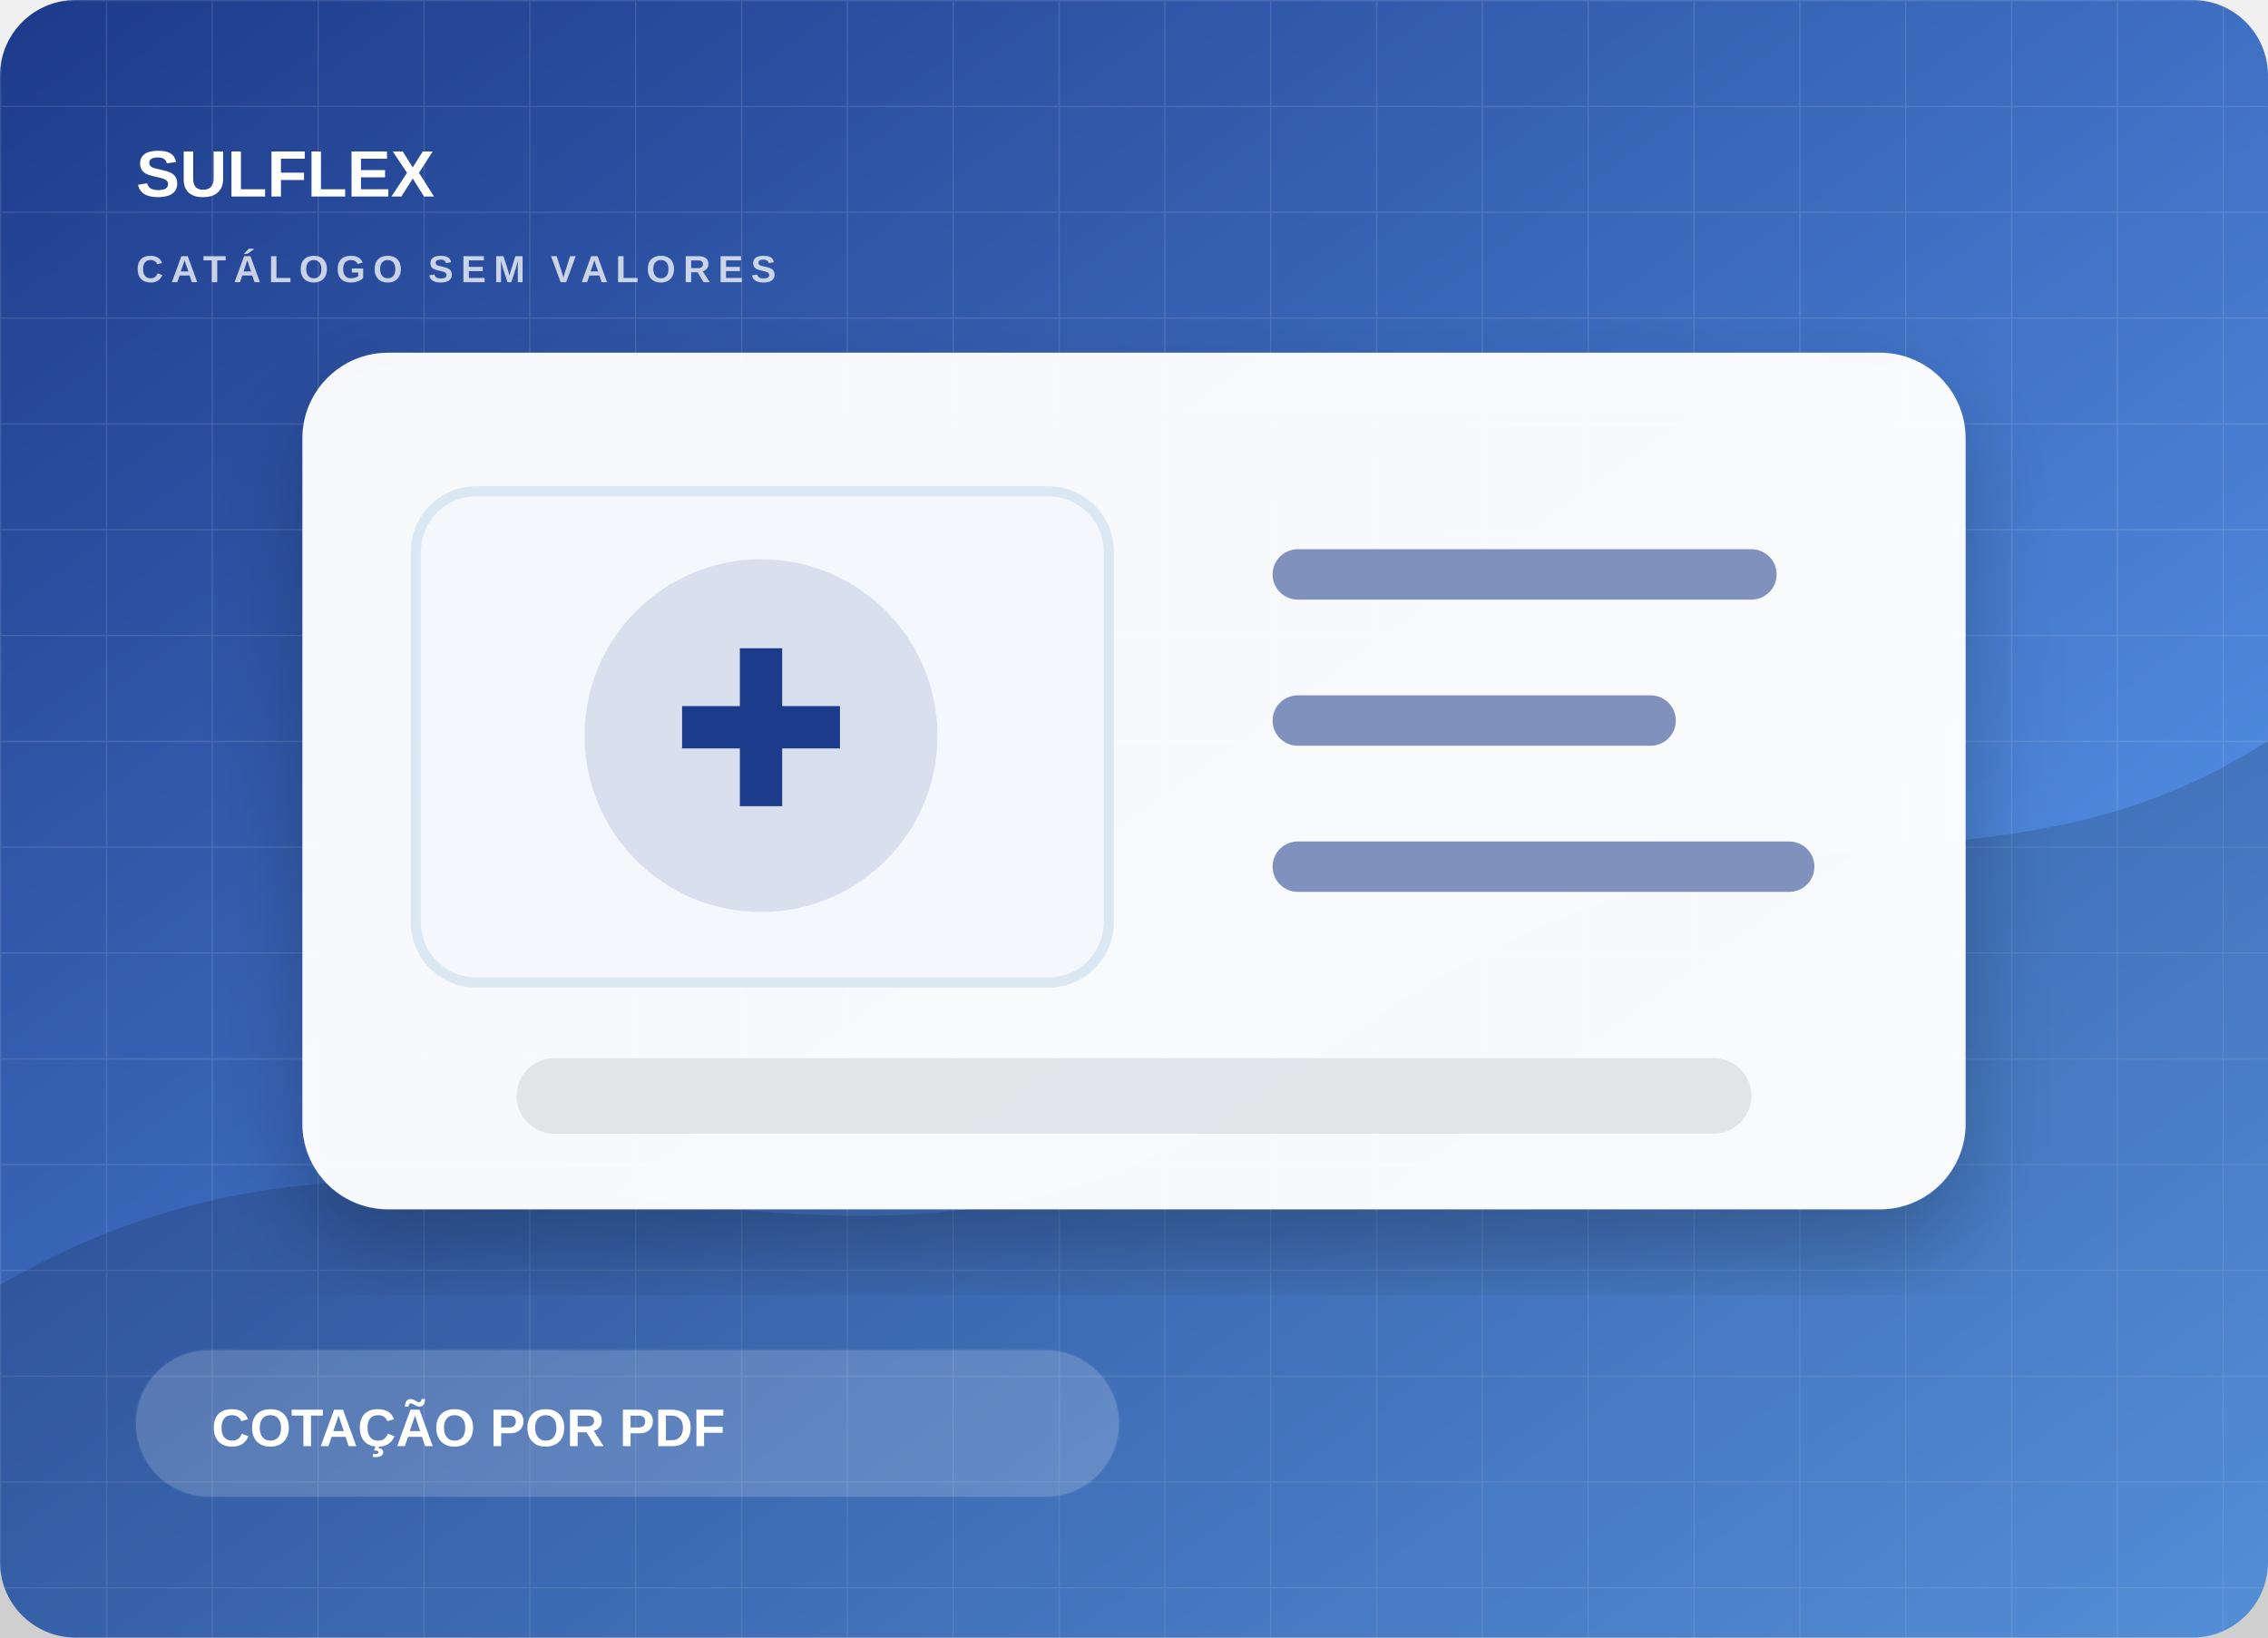
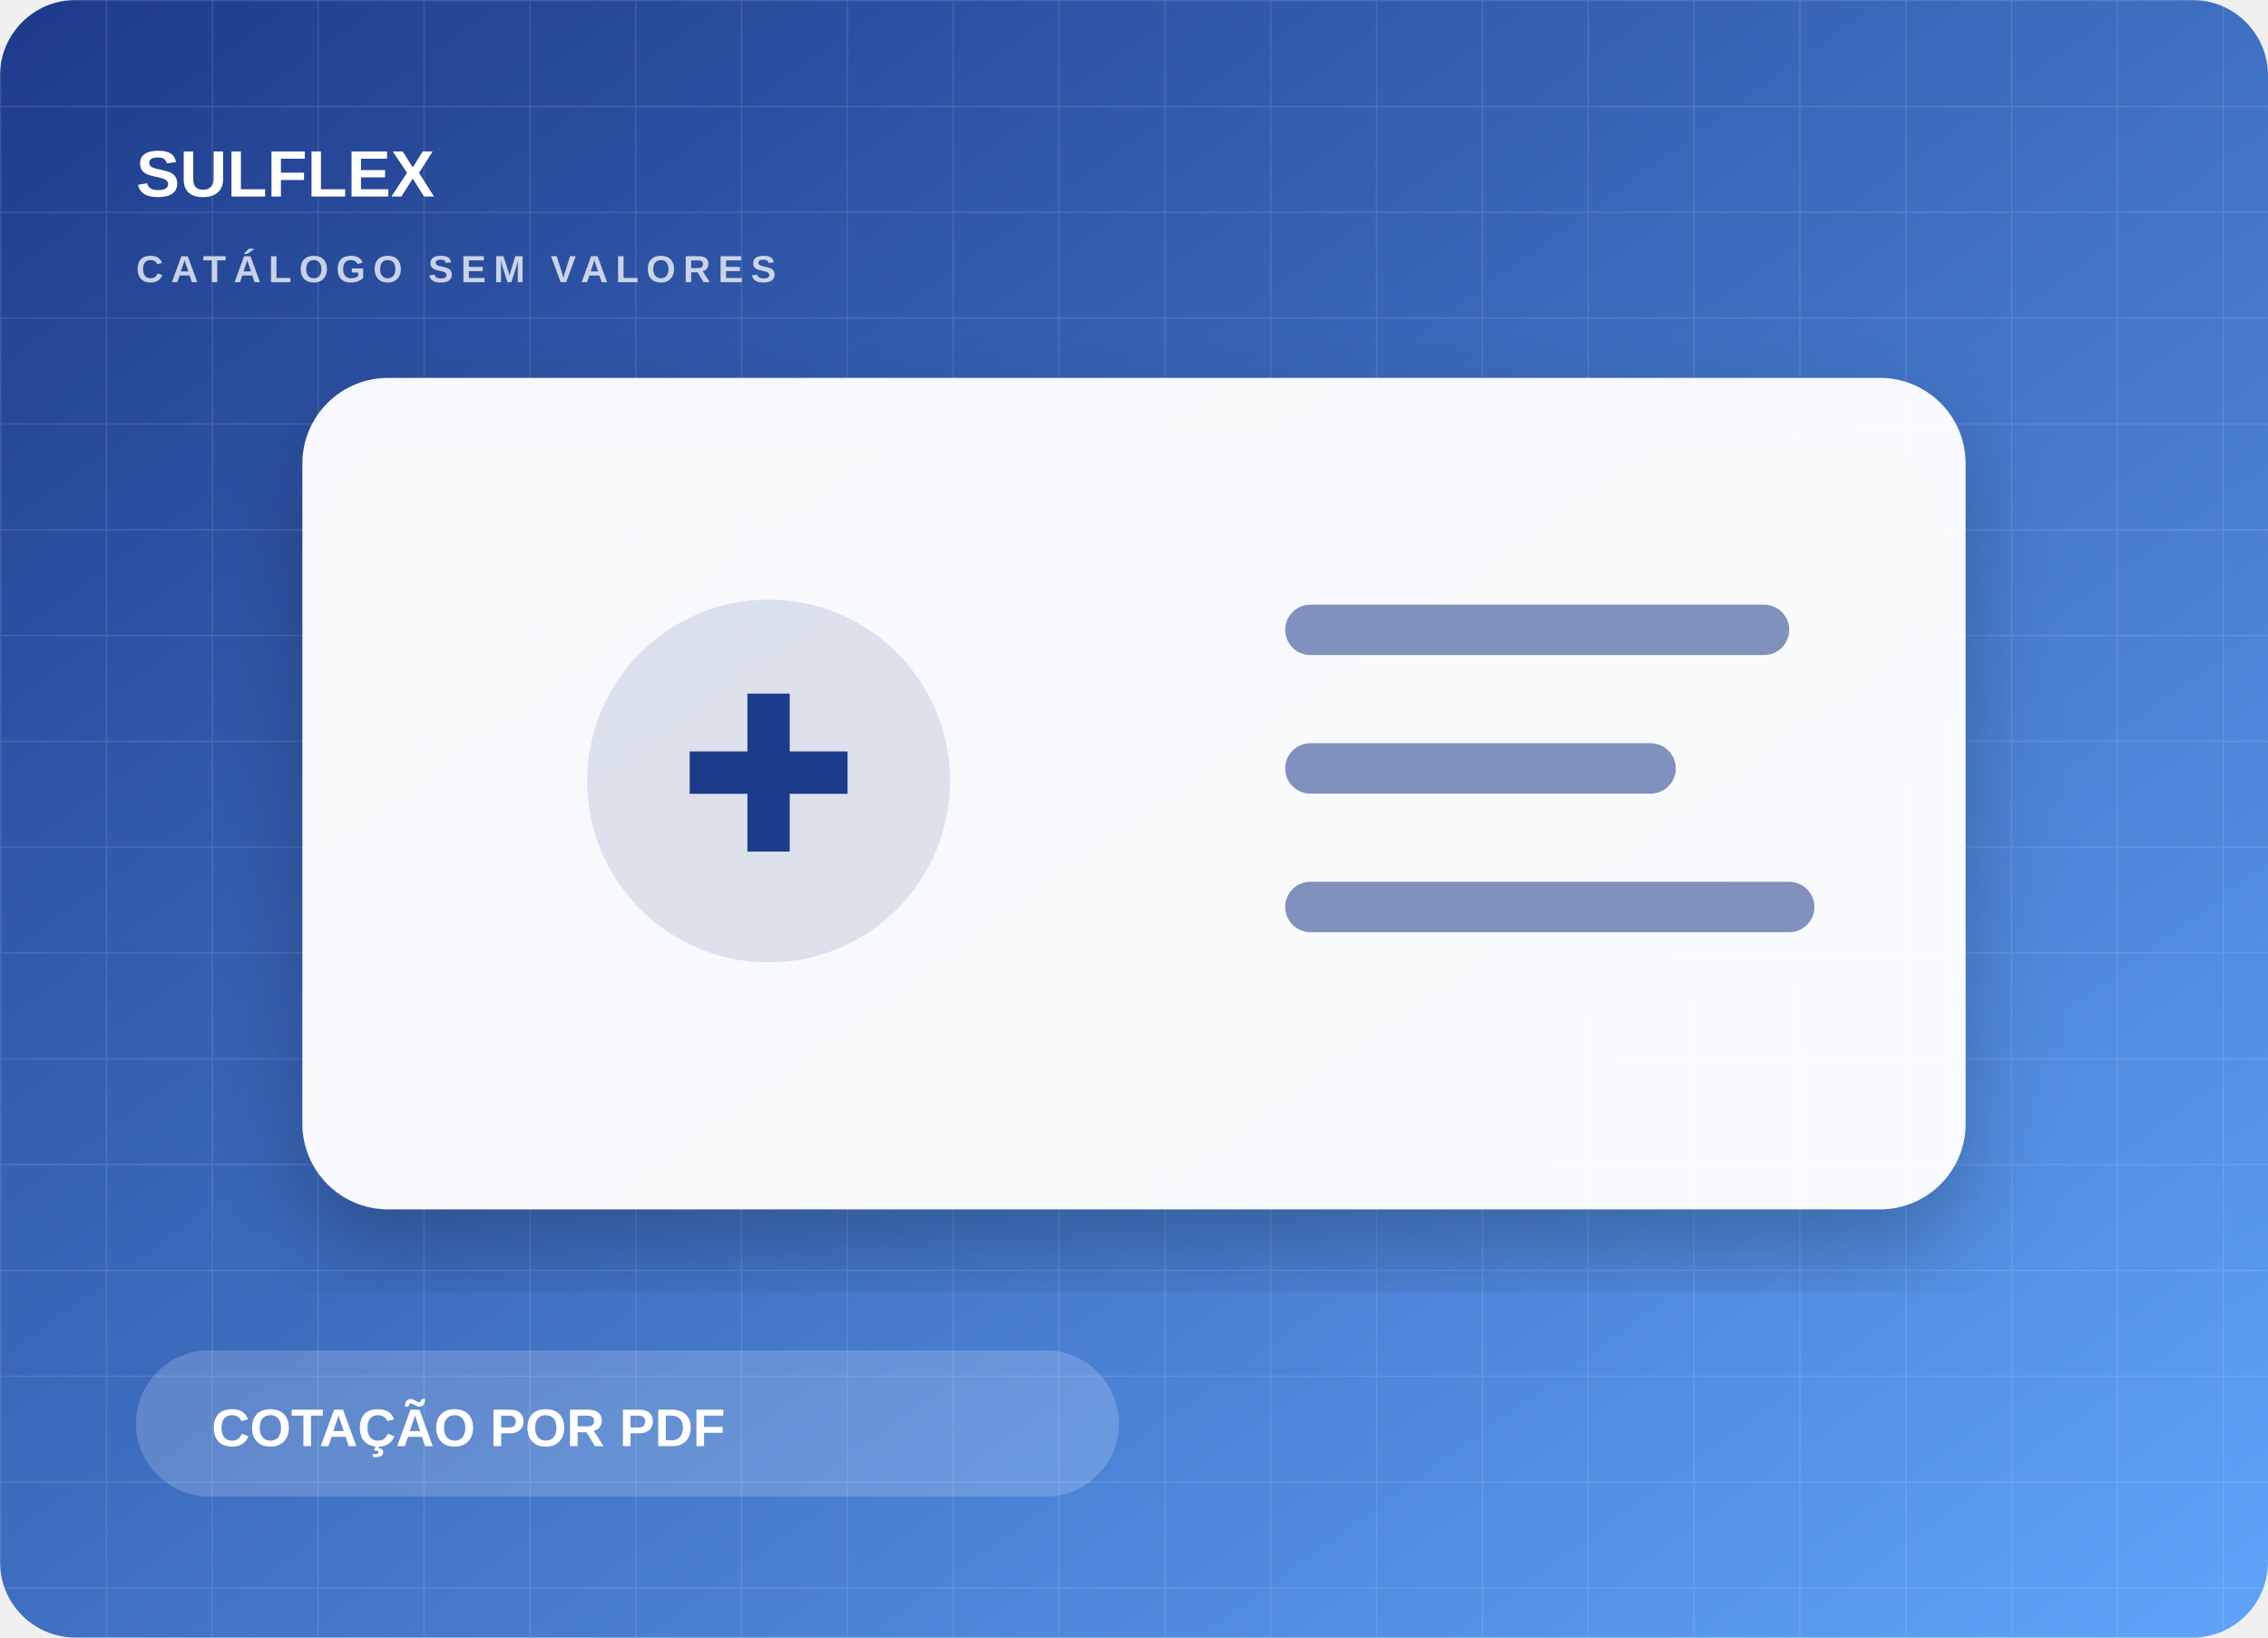
<svg xmlns="http://www.w3.org/2000/svg" width="900" height="650" viewBox="0 0 900 650">
  <defs>
    <linearGradient id="g" x1="0" y1="0" x2="1" y2="1">
      <stop offset="0" stop-color="#1e3a8a" />
      <stop offset="1" stop-color="#60a5fa" />
    </linearGradient>
-     <pattern id="grid" width="42" height="42" patternUnits="userSpaceOnUse">
+     <pattern id="p" width="42" height="42" patternUnits="userSpaceOnUse">
      <path d="M42 0L0 0 0 42" fill="none" stroke="#fff" stroke-opacity=".12" />
    </pattern>
    <filter id="s">
      <feDropShadow dx="0" dy="18" stdDeviation="18" flood-color="#000" flood-opacity=".25" />
    </filter>
  </defs>
  <rect width="900" height="650" rx="30" fill="url(#g)" />
-   <rect width="900" height="650" rx="30" fill="url(#grid)" />
-   <path d="M0 510C190 400 335 560 515 425C700 285 790 380 920 280L920 680H0Z" fill="#000" opacity=".14" />
+   <rect width="900" height="650" rx="30" fill="url(#p)" />
  <g filter="url(#s)">
-     <rect x="120" y="140" width="660" height="340" rx="34" fill="#fff" opacity=".96" />
-     <rect x="165" y="195" width="275" height="195" rx="24" fill="#f4f7fb" stroke="#dbe7f3" stroke-width="4" />
-     <circle cx="302" cy="292" r="70" fill="#1e3a8a" opacity=".13" />
-     <text x="302" y="320" text-anchor="middle" font-family="Arial" font-size="86" font-weight="900" fill="#1e3a8a">✚</text>
-     <path d="M515 228H695M515 286H655M515 344H710" stroke="#1e3a8a" stroke-width="20" stroke-linecap="round" opacity=".55" />
-     <rect x="205" y="420" width="490" height="30" rx="15" fill="#0f172a" opacity=".10" />
+     <rect x="120" y="150" width="660" height="330" rx="34" fill="#fff" opacity=".96" />
+     <circle cx="305" cy="310" r="72" fill="#1e3a8a" opacity=".13" />
+     <text x="305" y="338" text-anchor="middle" font-family="Arial" font-size="86" font-weight="900" fill="#1e3a8a">✚</text>
+     <path d="M520 250H700M520 305H655M520 360H710" stroke="#1e3a8a" stroke-width="20" stroke-linecap="round" opacity=".55" />
  </g>
  <text x="54" y="78" font-family="Arial" font-size="26" font-weight="900" fill="#fff">SULFLEX</text>
  <text x="54" y="112" font-family="Arial" font-size="15" font-weight="700" fill="#fff" opacity=".75" letter-spacing="3">CATÁLOGO SEM VALORES</text>
-   <rect x="54" y="536" width="390" height="58" rx="29" fill="#fff" opacity=".18" stroke="#fff" stroke-opacity=".28" />
+   <rect x="54" y="536" width="390" height="58" rx="29" fill="#fff" opacity=".18" />
  <text x="84" y="574" font-family="Arial" font-size="21" font-weight="900" fill="#fff">COTAÇÃO POR PDF</text>
</svg>
